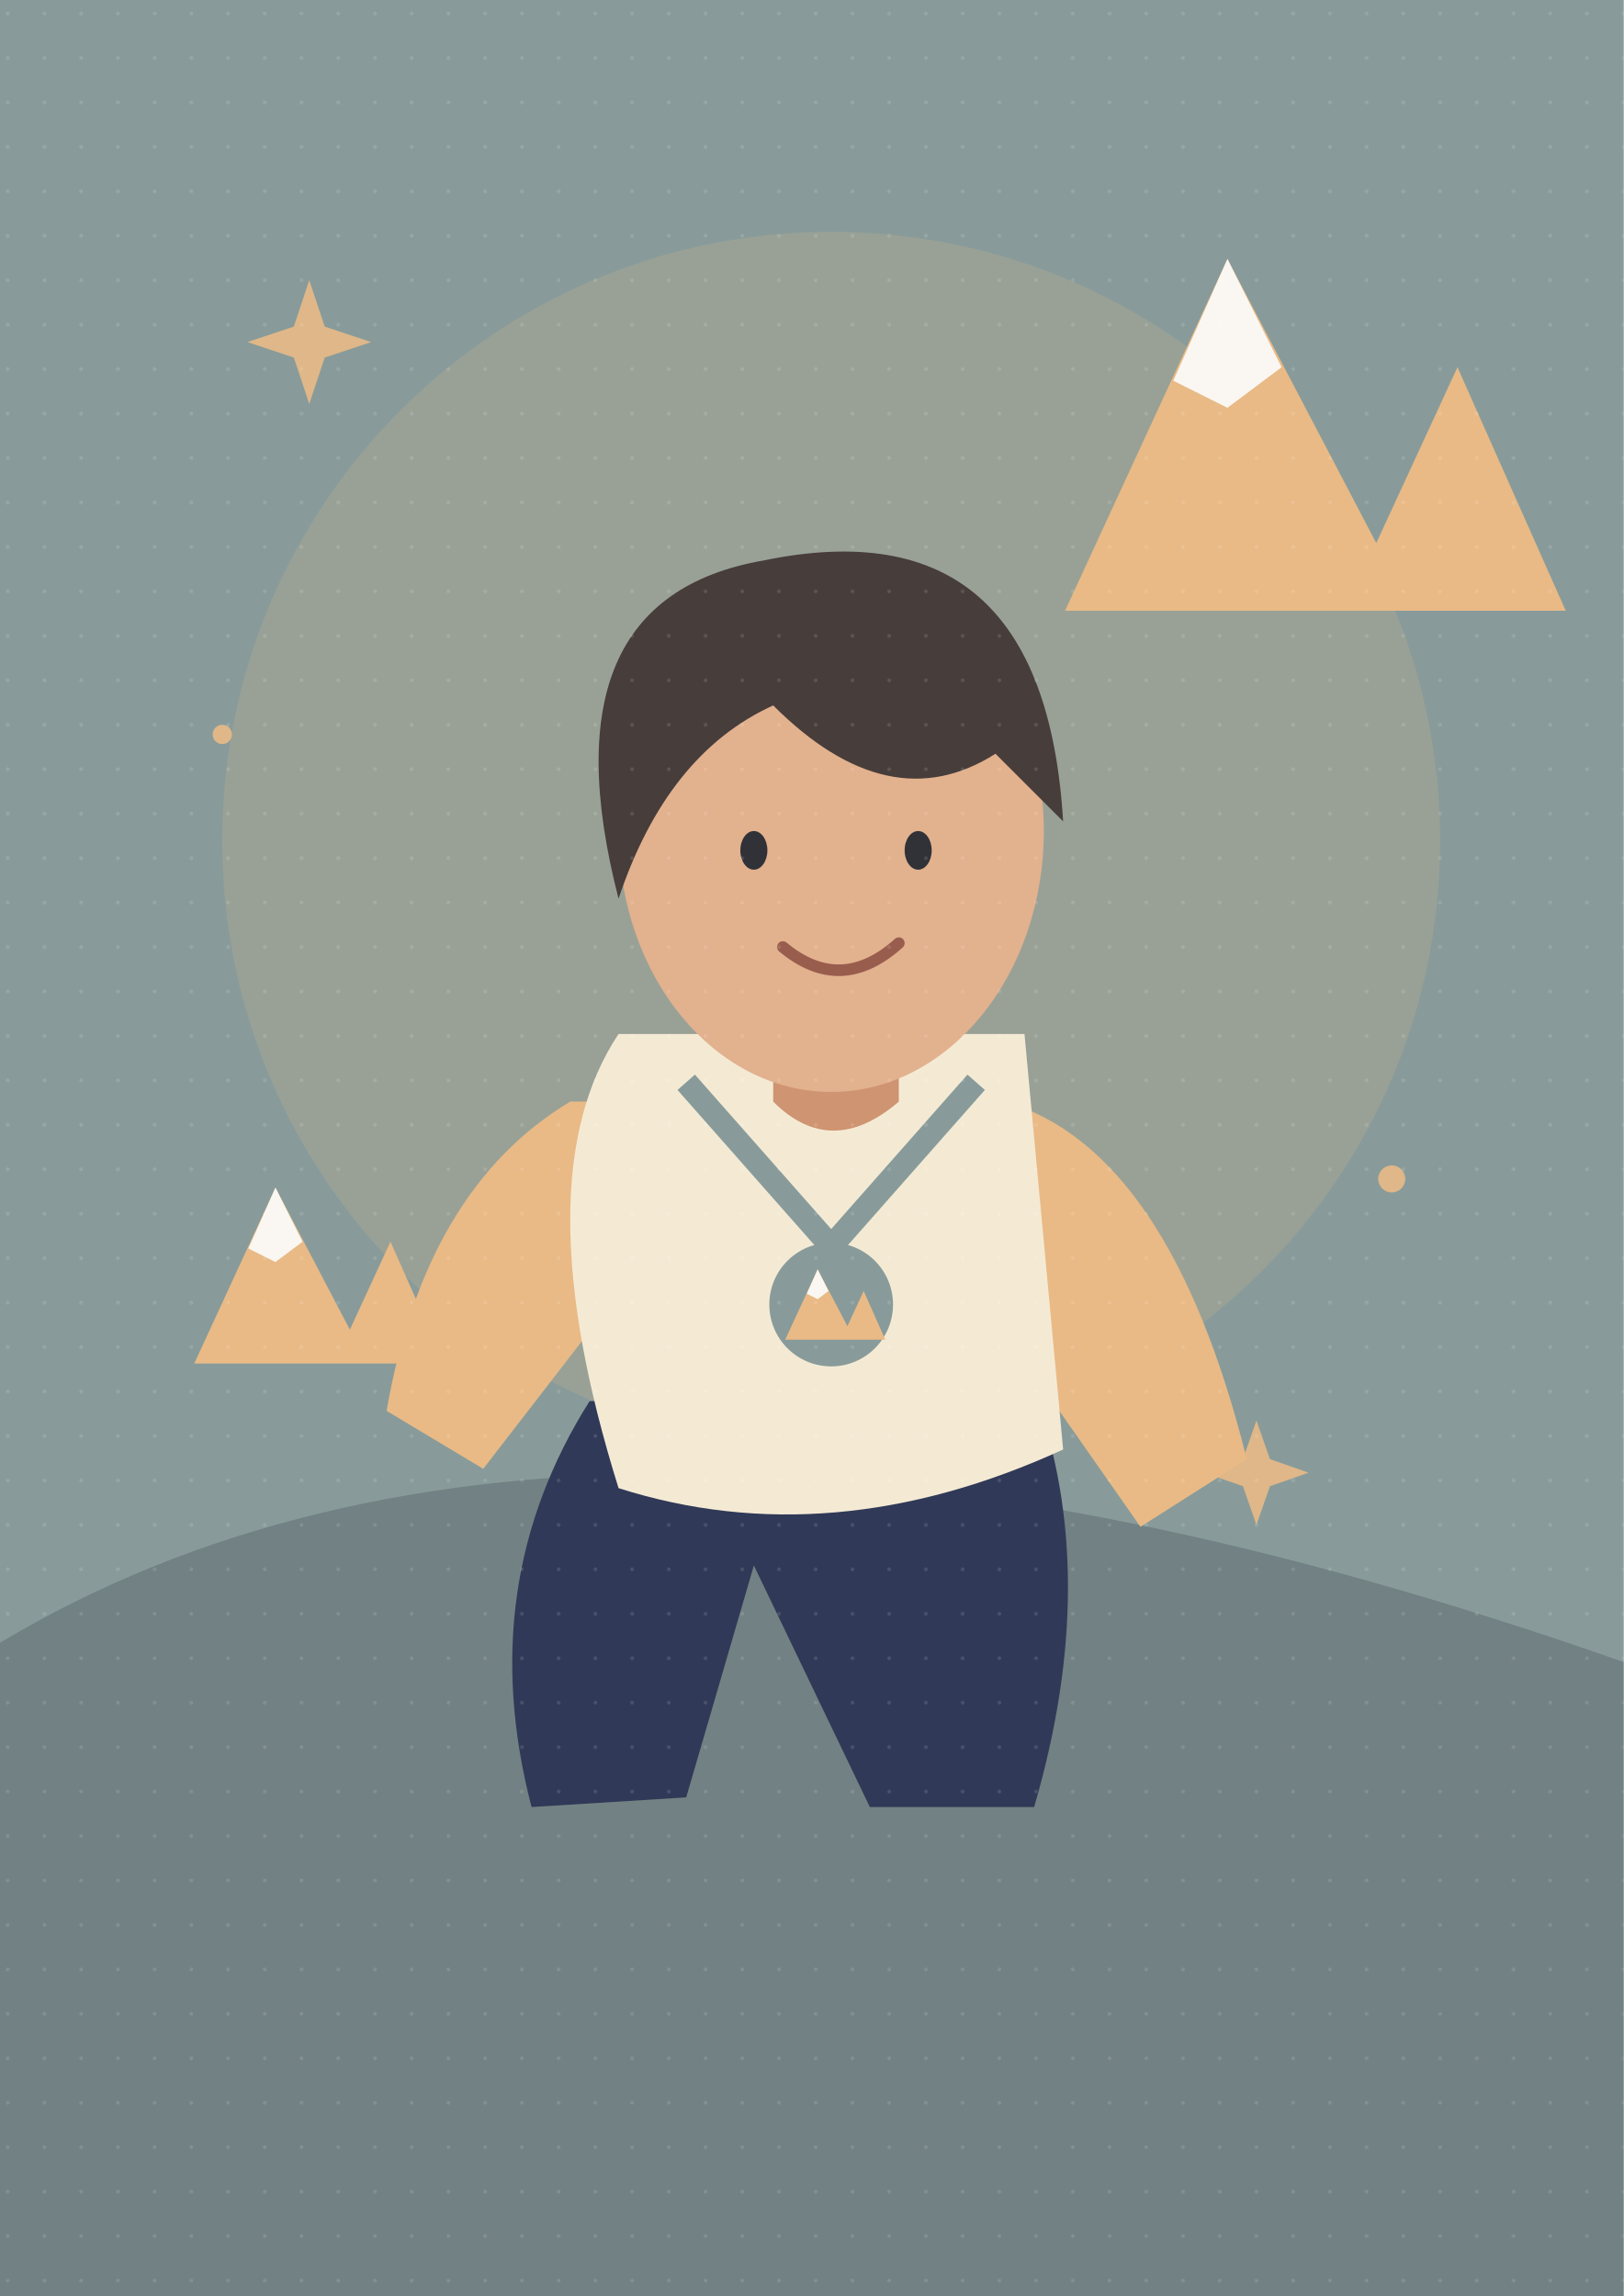
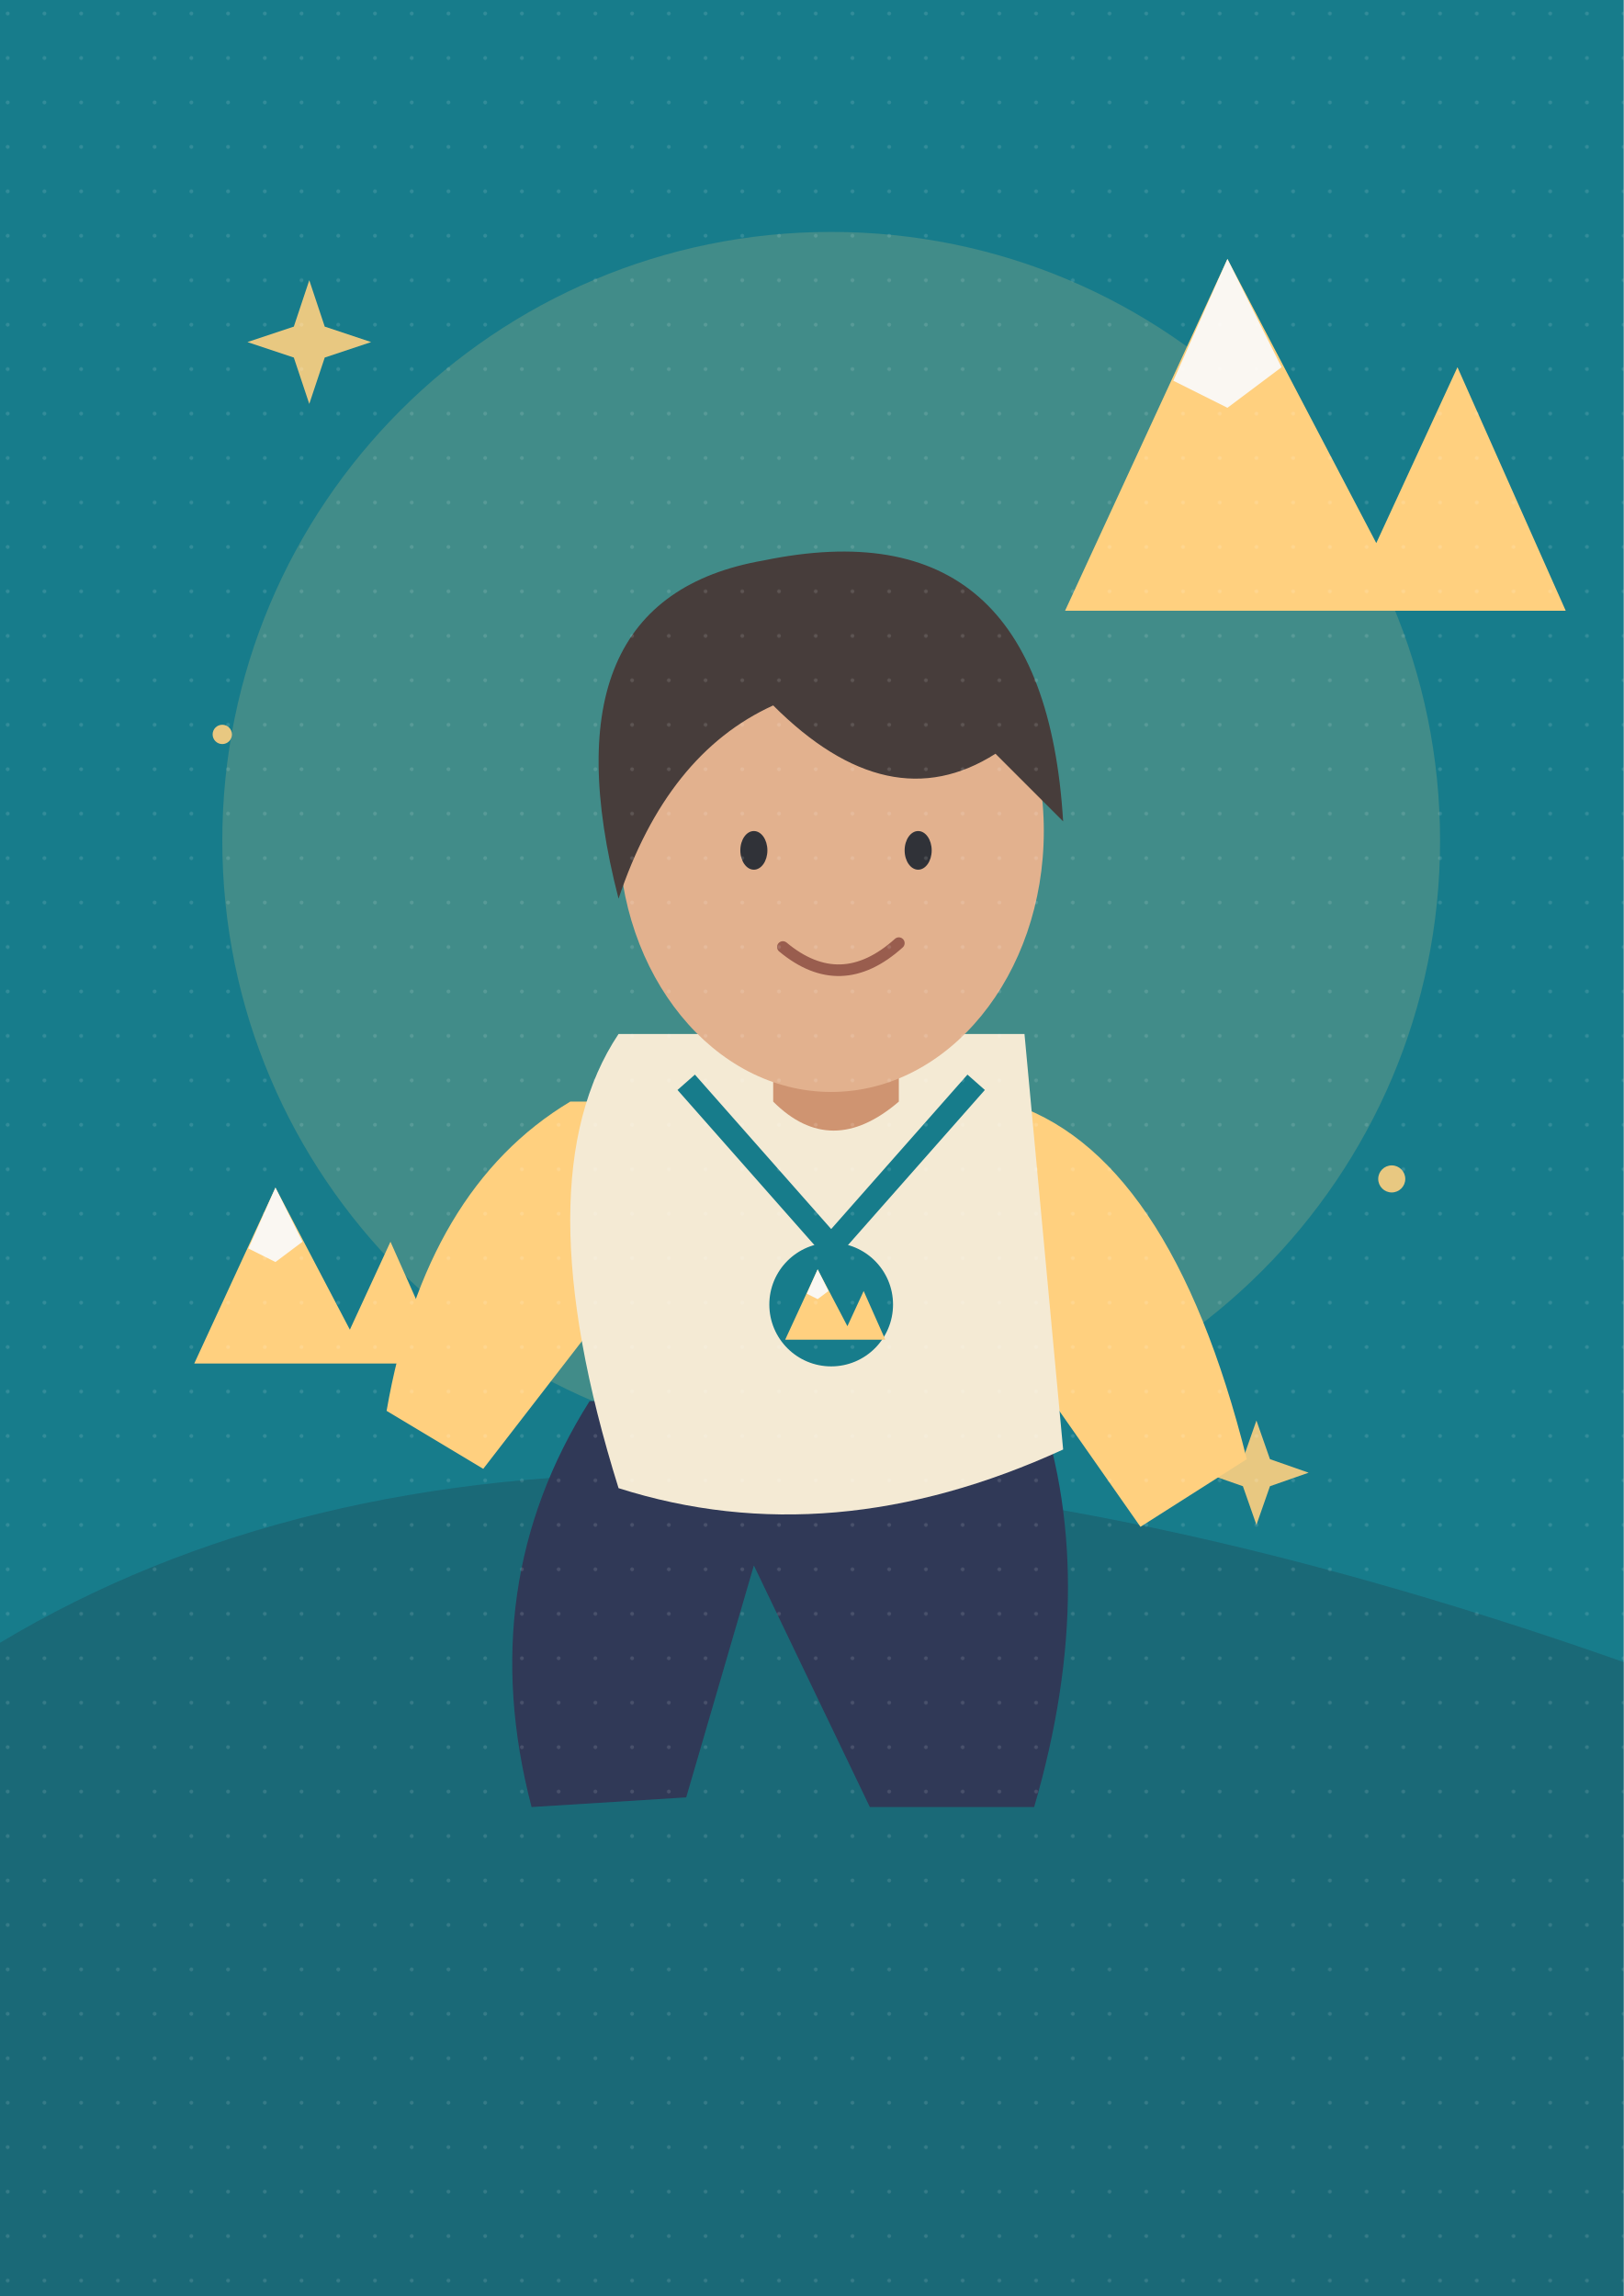
<svg xmlns="http://www.w3.org/2000/svg" width="840" height="1188" viewBox="0 0 840 1188">
  <defs>
    <pattern id="grain" width="19" height="23" patternUnits="userSpaceOnUse">
      <circle cx="4" cy="7" r="1" fill="#fff" opacity=".12" />
    </pattern>
  </defs>
-   <rect width="840" height="1188" fill="#889B9A" />
-   <circle cx="430" cy="435" r="315" fill="#E9BA86" opacity=".18" />
+   <rect width="840" height="1188" fill="#177C8B" />
+   <circle cx="430" cy="435" r="315" fill="#FFD07F" opacity=".18" />
  <path d="M0 850Q300 670 840 860V1188H0Z" fill="#252532" opacity=".22" />
-   <g color="#E9BA86">
+   <g color="#FFD07F">
    <g transform="translate(670 225) scale(1.4)">
      <path d="M-85 65L-25-65L30 40L60-25L100 65Z" fill="currentColor" />
      <path d="M-45-20L-25-65L-5-25L-25-10Z" fill="#FAF7F2" />
    </g>
    <g transform="translate(160 660) scale(.7)">
      <path d="M-85 65L-25-65L30 40L60-25L100 65Z" fill="currentColor" />
      <path d="M-45-20L-25-65L-5-25L-25-10Z" fill="#FAF7F2" />
    </g>
  </g>
-   <g fill="#E9BA86" opacity=".9">
+   <g fill="#FFD07F" opacity=".9">
    <path d="M160 145l8 24 24 8-24 8-8 24-8-24-24-8 24-8Z" />
    <circle cx="115" cy="380" r="5" />
    <circle cx="720" cy="610" r="7" />
    <path d="M650 735l7 20 20 7-20 7-7 20-7-20-20-7 20-7Z" />
  </g>
  <g transform="translate(430 580)">
    <path d="M-125 145Q-185 240-155 355L-75 350L-40 230L20 355L105 355Q140 235 105 140Z" fill="#303957" />
-     <path d="M-135-10Q-210 35-230 150L-180 180L-95 70L90 110L160 210L215 175Q175 15 90-10Z" fill="#E9BA86" />
+     <path d="M-135-10Q-210 35-230 150L-180 180L-95 70L90 110L160 210L215 175Q175 15 90-10Z" fill="#FFD07F" />
    <path d="M-110-45Q-160 30-110 190Q0 225 120 170L100-45Z" fill="#F4EAD4" />
    <path d="M-30-60V-10Q0 20 35-10V-60" fill="#CF9471" />
    <ellipse cy="-150" rx="110" ry="135" fill="#E2B18E" />
    <path d="M-110-115Q-150-270-35-290Q110-320 120-155L85-190Q30-155-30-215Q-85-190-110-115" fill="#473D3B" />
    <ellipse cx="-40" cy="-140" rx="7" ry="10" fill="#303238" />
    <ellipse cx="45" cy="-140" rx="7" ry="10" fill="#303238" />
    <path d="M-25-90Q5-65 35-92" fill="none" stroke="#995D4E" stroke-width="6" stroke-linecap="round" />
-     <path d="M-75-20L0 65L75-20" fill="none" stroke="#889B9A" stroke-width="12" />
-     <circle cy="95" r="32" fill="#889B9A" />
-     <g color="#E9BA86" transform="translate(0 95) scale(.28)">
+     <path d="M-75-20L0 65L75-20" fill="none" stroke="#177C8B" stroke-width="12" />
+     <circle cy="95" r="32" fill="#177C8B" />
+     <g color="#FFD07F" transform="translate(0 95) scale(.28)">
      <path d="M-85 65L-25-65L30 40L60-25L100 65Z" fill="currentColor" />
      <path d="M-45-20L-25-65L-5-25L-25-10Z" fill="#FAF7F2" />
    </g>
  </g>
  <rect width="840" height="1188" fill="url(#grain)" />
</svg>
